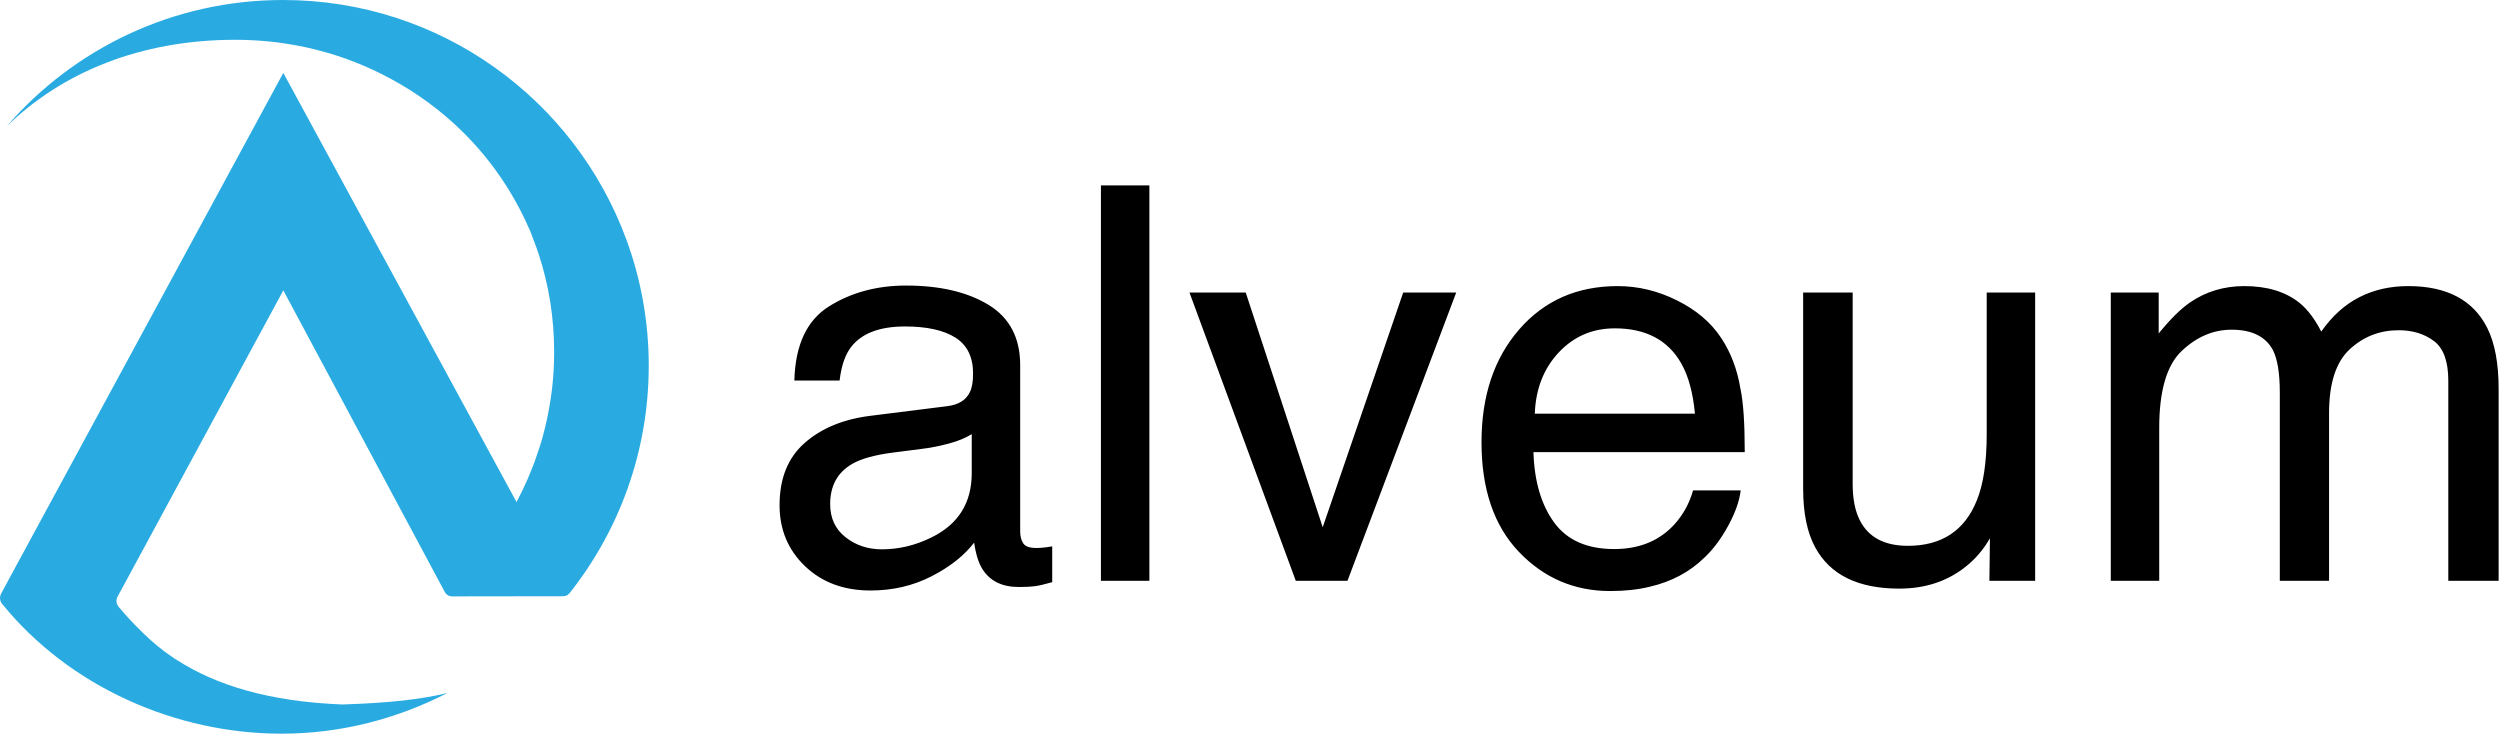
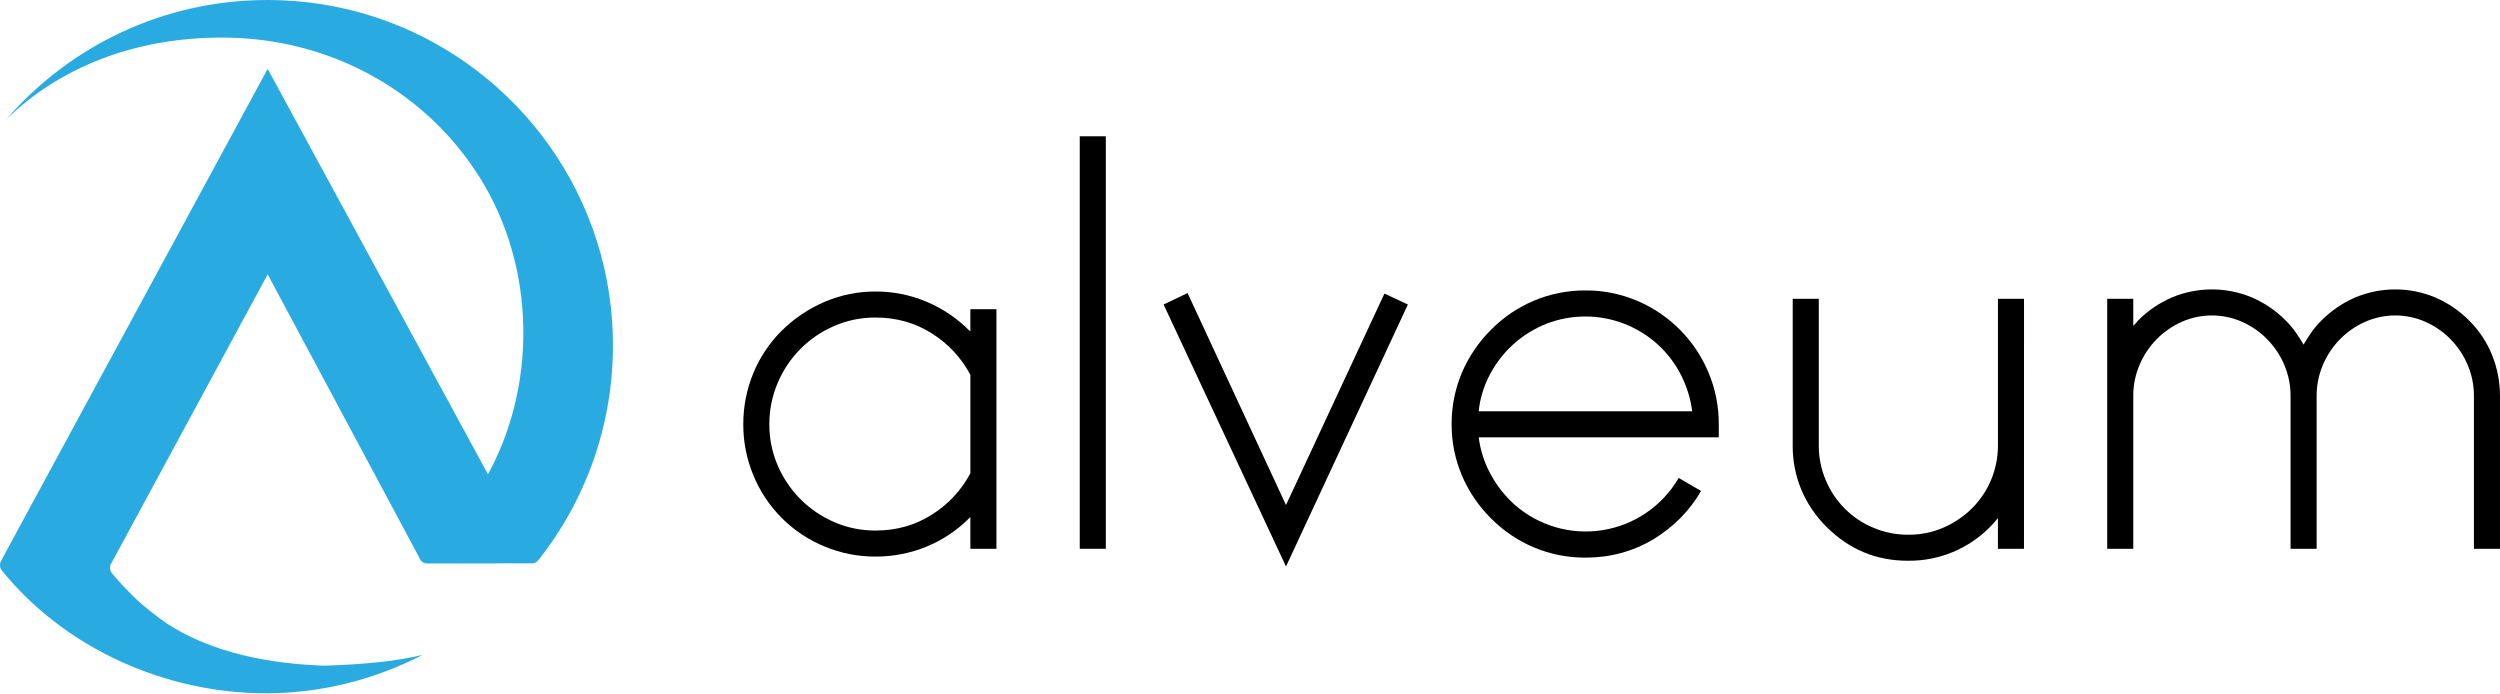
- <svg xmlns="http://www.w3.org/2000/svg" width="1743px" height="512px" viewBox="0 0 1743 512" version="1.1">
-   <defs />
-   <g id="Page-1" stroke="none" stroke-width="1" fill="none" fill-rule="evenodd">
-     <g id="Alveum">
-       <g id="logo_1_">
-         <path d="M589.487,374.543 C596.618,380.172 605.062,382.987 614.82,382.987 C626.705,382.987 638.214,380.235 649.348,374.73 C668.113,365.598 677.495,350.648 677.495,329.881 L677.495,302.672 C673.367,305.299 668.05,307.488 661.545,309.24 C655.04,310.991 648.66,312.242 642.405,312.993 L621.951,315.62 C609.691,317.246 600.496,319.811 594.366,323.314 C583.982,329.193 578.791,338.576 578.791,351.461 C578.791,361.219 582.356,368.913 589.487,374.543 L589.487,374.543 Z M660.607,283.156 C668.363,282.155 673.555,278.903 676.182,273.398 C677.683,270.396 678.434,266.08 678.434,260.45 C678.434,248.941 674.337,240.591 666.143,235.399 C657.948,230.207 646.22,227.611 630.958,227.611 C613.319,227.611 600.809,232.365 593.428,241.873 C589.299,247.127 586.61,254.946 585.359,265.329 L553.833,265.329 C554.459,240.559 562.496,223.327 577.946,213.631 C593.396,203.936 611.317,199.088 631.708,199.088 C655.353,199.088 674.556,203.592 689.318,212.599 C703.954,221.606 711.273,235.618 711.273,254.633 L711.273,370.414 C711.273,373.917 711.992,376.732 713.431,378.859 C714.869,380.985 717.903,382.049 722.532,382.049 C724.033,382.049 725.722,381.955 727.598,381.767 C729.475,381.579 731.477,381.298 733.603,380.923 L733.603,405.88 C728.349,407.382 724.346,408.32 721.594,408.695 C718.841,409.07 715.088,409.258 710.335,409.258 C698.7,409.258 690.256,405.13 685.002,396.873 C682.249,392.495 680.31,386.302 679.184,378.296 C672.304,387.303 662.421,395.122 649.535,401.752 C636.65,408.382 622.451,411.698 606.938,411.698 C588.298,411.698 573.067,406.037 561.245,394.715 C549.423,383.393 543.512,369.226 543.512,352.212 C543.512,333.572 549.329,319.123 560.964,308.864 C572.598,298.606 587.86,292.289 606.751,289.912 L660.607,283.156 Z M767.568,129.282 L801.346,129.282 L801.346,404.942 L767.568,404.942 L767.568,129.282 Z M868.525,203.967 L922.193,367.599 L978.301,203.967 L1015.268,203.967 L939.457,404.942 L903.428,404.942 L829.306,203.967 L868.525,203.967 Z M1169.33,209.503 C1182.716,216.196 1192.912,224.859 1199.918,235.493 C1206.673,245.626 1211.177,257.448 1213.428,270.959 C1215.43,280.216 1216.431,294.978 1216.431,315.245 L1069.124,315.245 C1069.75,335.636 1074.566,351.993 1083.574,364.316 C1092.581,376.638 1106.53,382.799 1125.42,382.799 C1143.059,382.799 1157.133,376.982 1167.642,365.348 C1173.646,358.592 1177.9,350.773 1180.402,341.891 L1213.616,341.891 C1212.74,349.272 1209.832,357.497 1204.89,366.567 C1199.949,375.637 1194.413,383.049 1188.283,388.804 C1178.025,398.812 1165.327,405.568 1150.19,409.07 C1142.058,411.072 1132.863,412.073 1122.605,412.073 C1097.585,412.073 1076.38,402.972 1058.991,384.77 C1041.602,366.567 1032.908,341.078 1032.908,308.301 C1032.908,276.025 1041.665,249.817 1059.179,229.675 C1076.693,209.534 1099.586,199.464 1127.859,199.464 C1142.121,199.464 1155.944,202.81 1169.33,209.503 L1169.33,209.503 Z M1181.715,288.41 C1180.339,273.774 1177.149,262.077 1172.145,253.32 C1162.888,237.056 1147.438,228.925 1125.795,228.925 C1110.283,228.925 1097.272,234.523 1086.764,245.72 C1076.255,256.916 1070.688,271.146 1070.063,288.41 L1181.715,288.41 Z M1291.679,203.967 L1291.679,337.387 C1291.679,347.646 1293.306,356.028 1296.558,362.533 C1302.563,374.543 1313.759,380.547 1330.148,380.547 C1353.667,380.547 1369.68,370.039 1378.187,349.022 C1382.815,337.763 1385.13,322.313 1385.13,302.672 L1385.13,203.967 L1418.907,203.967 L1418.907,404.942 L1387.006,404.942 L1387.382,375.293 C1383.003,382.924 1377.561,389.367 1371.056,394.621 C1358.17,405.13 1342.533,410.384 1324.143,410.384 C1295.495,410.384 1275.979,400.814 1265.596,381.673 C1259.966,371.415 1257.151,357.717 1257.151,340.578 L1257.151,203.967 L1291.679,203.967 Z M1471.637,203.967 L1505.039,203.967 L1505.039,232.49 C1513.046,222.607 1520.301,215.414 1526.807,210.91 C1537.941,203.279 1550.576,199.464 1564.712,199.464 C1580.725,199.464 1593.611,203.404 1603.369,211.286 C1608.873,215.789 1613.877,222.42 1618.381,231.177 C1625.887,220.418 1634.706,212.443 1644.84,207.251 C1654.973,202.059 1666.357,199.464 1678.992,199.464 C1706.014,199.464 1724.404,209.221 1734.162,228.737 C1739.416,239.246 1742.043,253.382 1742.043,271.146 L1742.043,404.942 L1706.952,404.942 L1706.952,265.329 C1706.952,251.943 1703.606,242.749 1696.913,237.744 C1690.22,232.74 1682.057,230.238 1672.424,230.238 C1659.164,230.238 1647.748,234.679 1638.178,243.562 C1628.608,252.444 1623.823,267.268 1623.823,288.035 L1623.823,404.942 L1589.482,404.942 L1589.482,273.774 C1589.482,260.138 1587.856,250.192 1584.603,243.937 C1579.474,234.554 1569.904,229.863 1555.893,229.863 C1543.132,229.863 1531.529,234.805 1521.083,244.688 C1510.637,254.571 1505.414,272.46 1505.414,298.356 L1505.414,404.942 L1471.637,404.942 L1471.637,203.967 Z" id="alveum" fill="#000000" />
-         <path d="M452.302,254.931 C452.302,314.789 431.619,370.051 397.094,413.555 C396.506,414.303 395.704,414.891 394.849,415.265 C394.154,415.532 393.406,415.693 392.711,415.693 L315.11,415.8 C314.041,415.8 313.079,415.532 312.224,414.998 C311.369,414.463 310.62,413.715 310.139,412.807 L197.532,202.448 L89.253,402.545 L81.984,415.906 C80.755,418.205 81.022,420.984 82.679,423.015 C88.184,429.642 93.635,435.414 98.659,440.224 C98.766,440.331 98.873,440.384 98.926,440.491 C99.407,440.972 99.942,441.506 100.476,442.041 C106.462,447.866 113.035,453.318 120.357,458.235 C120.732,458.502 121.106,458.769 121.426,458.983 C121.64,459.09 121.8,459.25 122.014,459.357 C122.228,459.517 122.442,459.678 122.709,459.785 C122.869,459.891 123.03,459.998 123.137,460.052 C123.19,460.105 123.19,460.105 123.243,460.105 L123.243,460.105 C150.661,477.795 187.751,489.179 238.737,491.157 C271.285,490.141 294.266,487.522 311.903,483.14 C277.057,501.151 237.615,511.519 196.249,511.519 C122.281,511.519 48.154,478.597 1.443,420.984 C-0.16,419.006 -0.428,416.227 0.748,413.982 L6.948,402.438 L197.532,50.826 L360.11,350.009 L361.393,347.604 C361.553,347.337 361.714,347.016 361.82,346.749 C362.782,344.878 363.691,343.008 364.6,341.137 C365.562,339.16 366.47,337.129 367.379,335.098 C368.234,333.228 369.035,331.304 369.784,329.38 C369.891,329.166 369.997,328.952 370.051,328.685 C370.425,327.723 370.853,326.761 371.227,325.799 C371.601,324.783 372.028,323.714 372.403,322.699 C372.456,322.646 372.456,322.539 372.509,322.485 C372.884,321.47 373.258,320.508 373.578,319.492 C374.433,317.141 375.235,314.789 375.983,312.384 C376.251,311.582 376.518,310.727 376.785,309.926 C379.083,302.39 380.954,294.694 382.45,286.838 C382.878,284.646 383.252,282.455 383.572,280.264 C383.733,279.142 383.947,277.966 384.107,276.843 C384.267,275.668 384.428,274.438 384.588,273.263 C384.748,272.14 384.855,270.965 385.015,269.842 C385.924,261.772 386.352,253.595 386.352,245.311 C386.352,221.314 382.557,198.44 375.556,177.116 C375.021,175.405 374.433,173.695 373.792,172.038 C372.884,169.527 371.975,167.015 370.959,164.503 C370.318,162.846 369.837,161.189 368.982,159.586 L368.982,159.586 C368.127,157.982 367.486,156.326 366.791,154.722 C366.417,153.921 365.989,153.119 365.615,152.317 C364.867,150.714 364.065,149.164 363.263,147.561 C362.889,146.759 362.462,145.957 362.034,145.209 C361.233,143.659 360.377,142.109 359.522,140.559 C358.667,139.01 357.812,137.46 356.904,135.963 C355.995,134.467 355.086,132.917 354.178,131.474 C353.697,130.726 353.269,129.977 352.788,129.229 C351.826,127.733 350.864,126.29 349.902,124.847 C342.046,113.196 333.121,102.4 323.18,92.513 C308.215,77.655 291.06,64.935 272.247,54.834 C240.127,37.411 203.25,27.738 164.022,27.738 C97.911,27.738 43.237,50.452 4.65,88.077 L4.65,88.077 C51.36,34.098 120.411,0 197.371,0 C307.253,0 400.889,69.532 436.696,167.015 C446.797,194.432 452.302,224.04 452.302,254.931 L452.302,254.931 Z" id="logo" fill="#29ABE2" />
-       </g>
+ <svg xmlns="http://www.w3.org/2000/svg" viewBox="0 0 3451.71 957.24">
+   <defs>
+     <style>.cls-1{fill:#29abe2;}</style>
+   </defs>
+   <g id="Laag_2" data-name="Laag 2">
+     <g id="Alveum_Logo" data-name="Alveum Logo">
+       <path d="M1375.76,757.68h-36V713.82l-1.44,1.44A178.7,178.7,0,0,1,1279,754.81a183.74,183.74,0,0,1-70.11,13.66,181,181,0,0,1-69.75-13.66,180,180,0,0,1-99.23-99.23,180.81,180.81,0,0,1-13.66-69.75,183.51,183.51,0,0,1,13.66-70.11,178.68,178.68,0,0,1,39.55-59.32,193,193,0,0,1,59.68-39.91,176.86,176.86,0,0,1,69.75-14,179.5,179.5,0,0,1,70.11,14,183.57,183.57,0,0,1,59.32,39.91c.47,0,.72.12.72.36s.24.36.72.36v-30.2h36Zm-166.83-25.17q43.14,0,77.66-21.93a150.32,150.32,0,0,0,53.21-57.17V517.51a150.48,150.48,0,0,0-53.21-57.17q-34.52-21.93-77.66-21.93a141.68,141.68,0,0,0-56.81,11.51,148.2,148.2,0,0,0-78.38,78.74,144.08,144.08,0,0,0-11.51,57.17,141.49,141.49,0,0,0,11.51,56.81A149.17,149.17,0,0,0,1152.12,721,141.49,141.49,0,0,0,1208.93,732.52Z" />
+       <path d="M1490.8,757.68V188.17h36V757.68Z" />
+       <path d="M1606.57,420.44l33.08-15.82,135.91,292.67,135.91-291.95,32.36,15.1-168.27,361.7Z" />
+       <path d="M2189,769.91a181.26,181.26,0,0,1-70.83-14A183.56,183.56,0,0,1,2058.86,716a186,186,0,0,1-40.63-60,179.48,179.48,0,0,1-14-70.11,181.3,181.3,0,0,1,14-70.83,186.13,186.13,0,0,1,40.63-60A183.56,183.56,0,0,1,2118.19,415,181.27,181.27,0,0,1,2189,401a179.22,179.22,0,0,1,71.55,14.38,184.54,184.54,0,0,1,98.15,98.51,181.83,181.83,0,0,1,14.38,71.91v18H2041.6a145.1,145.1,0,0,0,16.54,51.06,156.55,156.55,0,0,0,32.36,41.35,148.56,148.56,0,0,0,227.23-36.31l30.92,18q-23.73,41-66.16,66.88Q2240.06,769.9,2189,769.91ZM2041.6,567.85h294.82a153.81,153.81,0,0,0-16.18-51.42,145.9,145.9,0,0,0-32.36-41.71,150.86,150.86,0,0,0-45.3-27.68,148.53,148.53,0,0,0-107.5,0,150.42,150.42,0,0,0-77.66,69.39A138.07,138.07,0,0,0,2041.6,567.85Z" />
+       <path d="M2794.48,757.68h-36V715.26q-2.88,3.61-5.39,6.47t-5.39,5.75a156.5,156.5,0,0,1-112.9,46.74h-.72q-65.44,0-112.18-46.74a158.79,158.79,0,0,1-34.87-51.41,156,156,0,0,1-11.87-60.76V412.53h36V615.31a120.09,120.09,0,0,0,9.71,47.82,121.53,121.53,0,0,0,65.44,65.44,120.1,120.1,0,0,0,47.82,9.71h.72a119.36,119.36,0,0,0,48.18-9.71,129.28,129.28,0,0,0,39.19-26.25,122.18,122.18,0,0,0,36.31-87V412.53h36Z" />
+       <path d="M3409.28,442.73a141.29,141.29,0,0,1,31.64,47.82A150.62,150.62,0,0,1,3451.71,547V757.68h-36V547a108.4,108.4,0,0,0-8.63-43.15,114.7,114.7,0,0,0-23.37-35.23,113.42,113.42,0,0,0-34.52-24.09,102.93,102.93,0,0,0-84.13,0,113.16,113.16,0,0,0-34.52,24.09,114.49,114.49,0,0,0-23.37,35.23,108.4,108.4,0,0,0-8.63,43.15V757.68h-36V547a108.38,108.38,0,0,0-8.63-43.15,114.66,114.66,0,0,0-23.37-35.23,113.41,113.41,0,0,0-34.52-24.09,102.93,102.93,0,0,0-84.13,0,113.15,113.15,0,0,0-34.52,24.09,114.49,114.49,0,0,0-23.37,35.23,108.38,108.38,0,0,0-8.63,43.15V757.68h-36V412.53h36v37.39a71.48,71.48,0,0,0,6.47-7.19,149.29,149.29,0,0,1,46.74-32,143.1,143.1,0,0,1,110.74,0,149.42,149.42,0,0,1,46.74,32,121.19,121.19,0,0,1,13.66,16.18q5.75,8.28,10.79,16.9,5-8.63,10.79-16.9a119.52,119.52,0,0,1,13.66-16.18,149.29,149.29,0,0,1,46.74-32,143.1,143.1,0,0,1,110.74,0A149.43,149.43,0,0,1,3409.28,442.73Z" />
+       <path id="logo" class="cls-1" d="M846.27,477A476.49,476.49,0,0,1,743,773.8a10.58,10.58,0,0,1-4.22,3.17,10.83,10.83,0,0,1-4,.79L589.58,778a10.58,10.58,0,0,1-9.35-5.59L369.57,378.76,167,753.22l-13.62,25a11.9,11.9,0,0,0,1.27,13.28,393.07,393.07,0,0,0,29.92,32.25c13.81,13.81,30.14,25.92,46,37.29,51.27,33.1,120.67,54.39,216.06,58.09,60.91-1.92,103.87-6.82,136.94-15-65.24,33.68-139,53.1-216.45,53.1-138.37,0-277.07-61.62-364.48-169.43A12,12,0,0,1,1.4,774.67L13,753,369.57,95.06,673.74,654.89c.81-1.5,1.6-3,2.39-4.5,68.44-129.24,61.25-296.25-21.56-417.23a400.4,400.4,0,0,0-50-60.52,410.73,410.73,0,0,0-95.3-70.51C449.34,70,380.35,51.88,306.92,51.88c-123.75,0-226,42.53-298.19,112.9h0C96.14,63.81,225.29,0,369.32,0,574.94,0,750.17,130.14,817.15,312.52A476,476,0,0,1,846.27,477Z" />
    </g>
  </g>
</svg>
